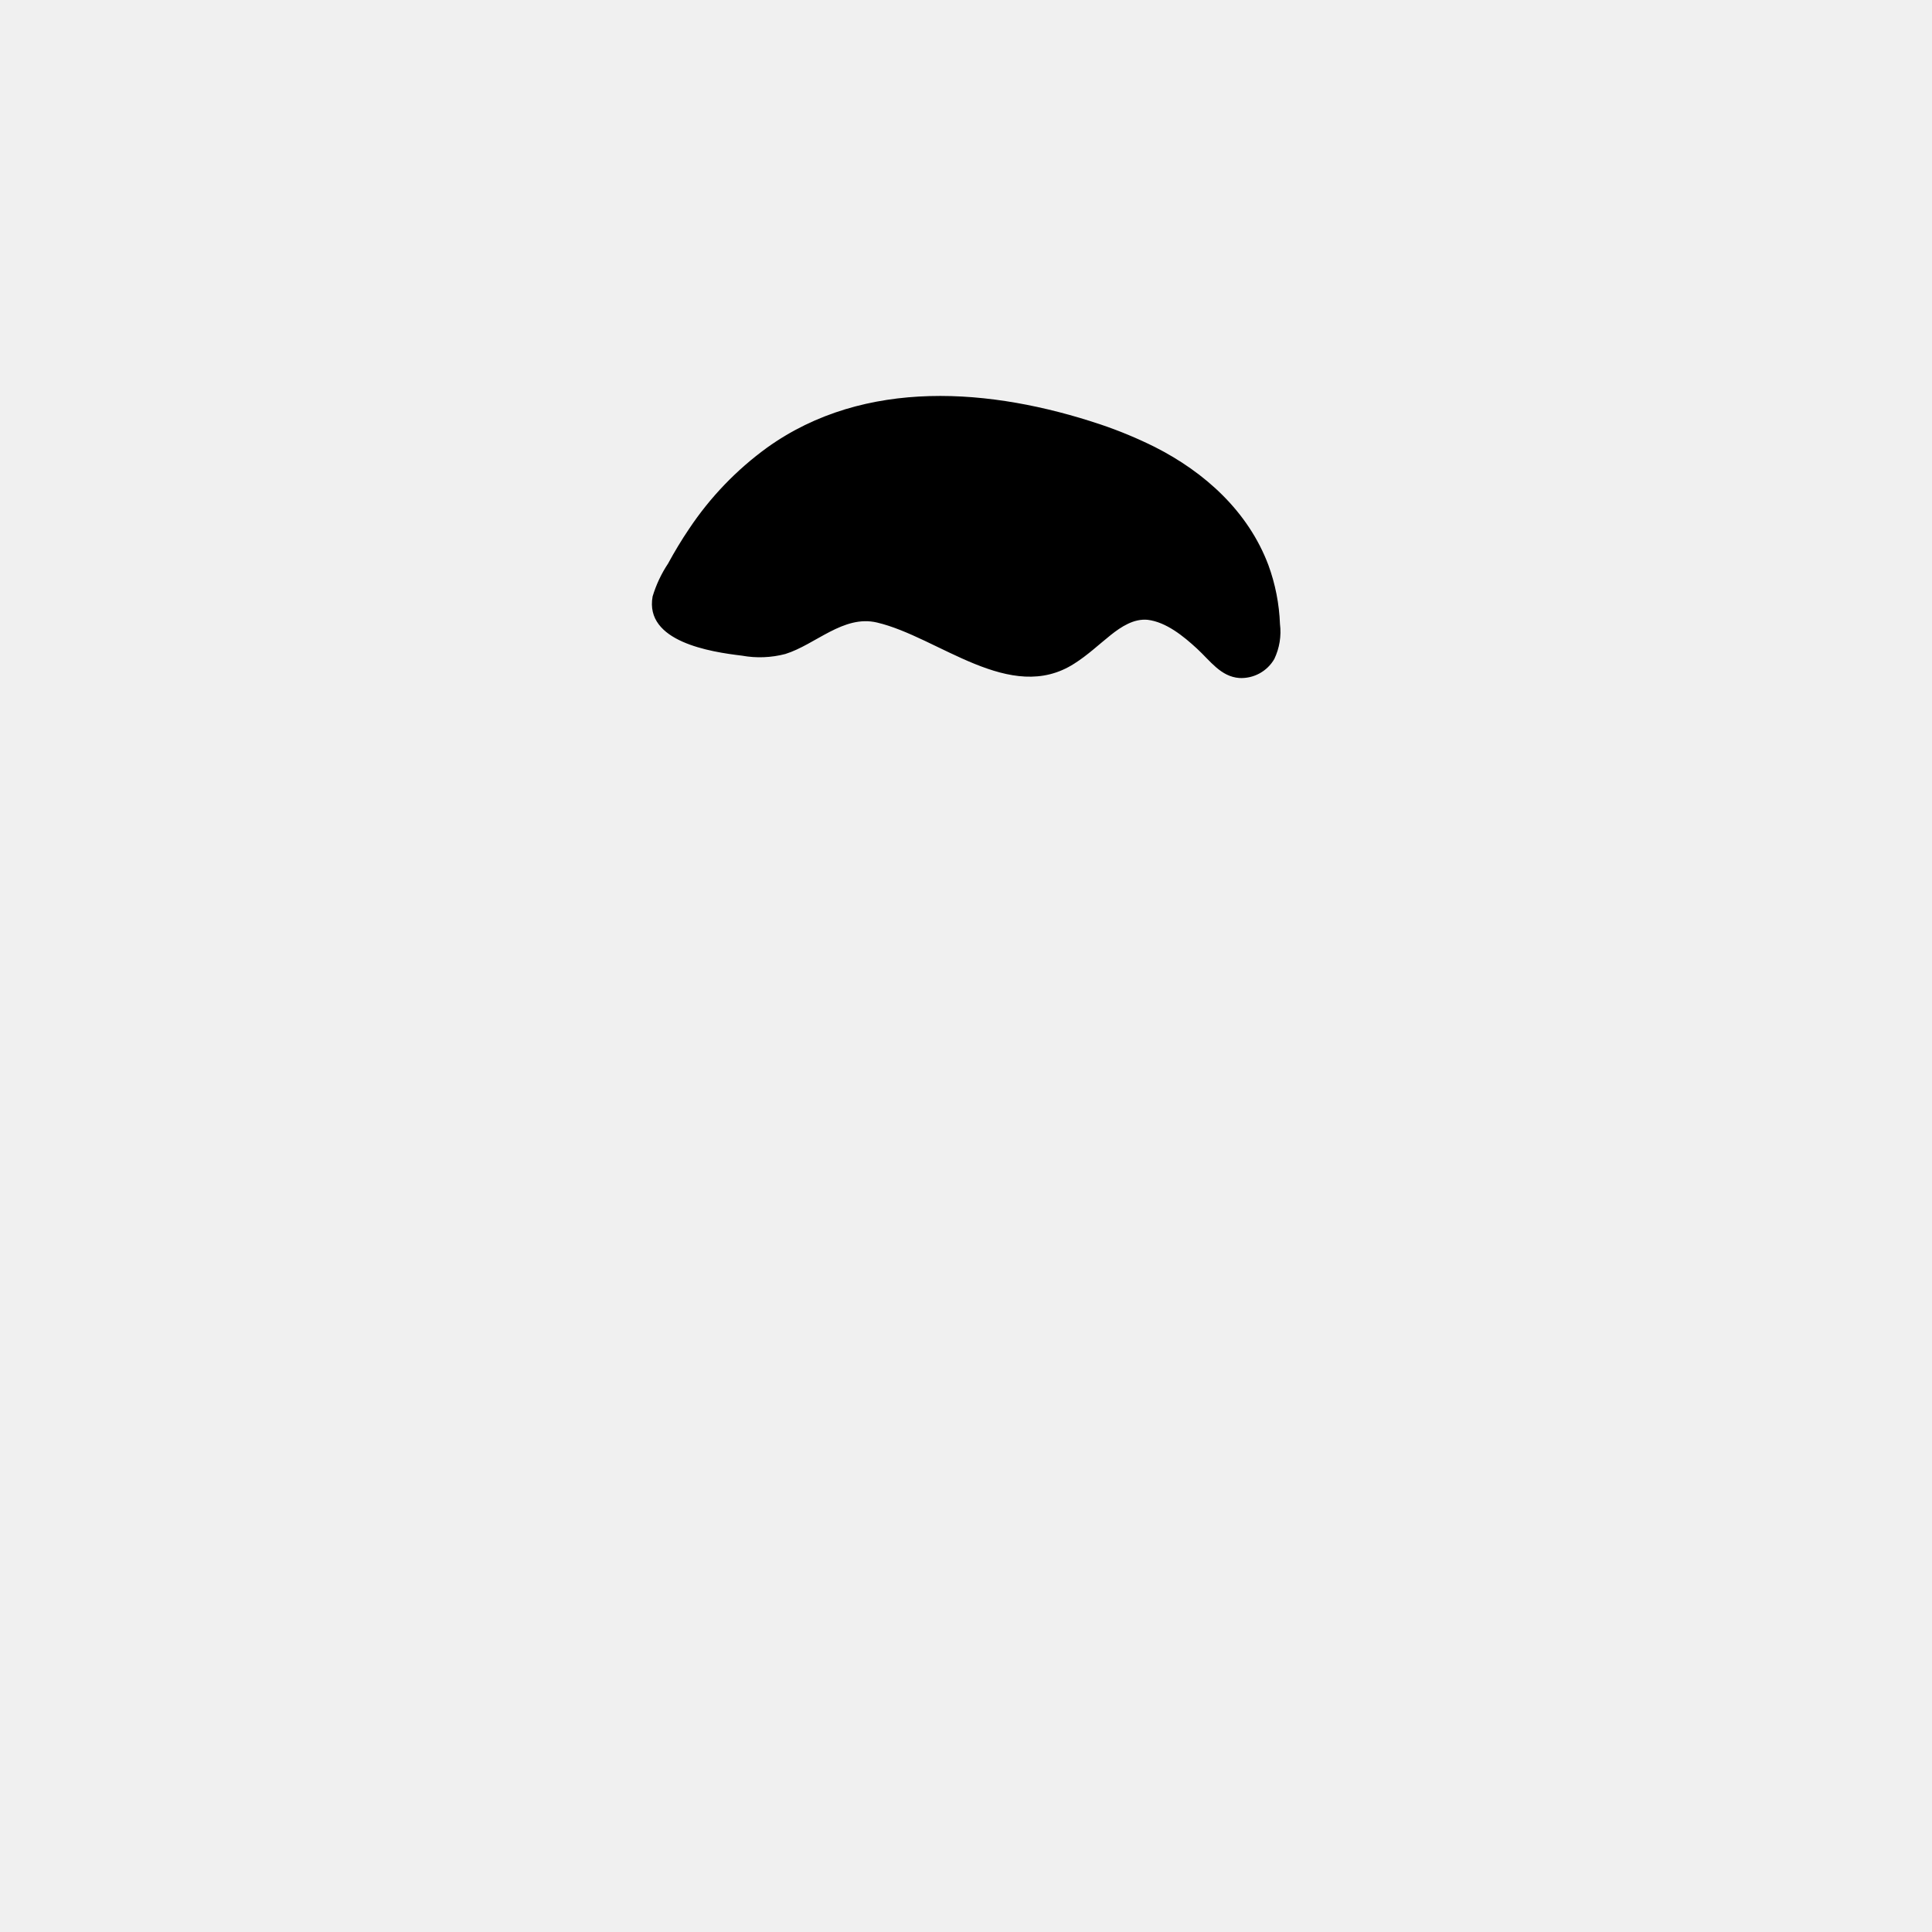
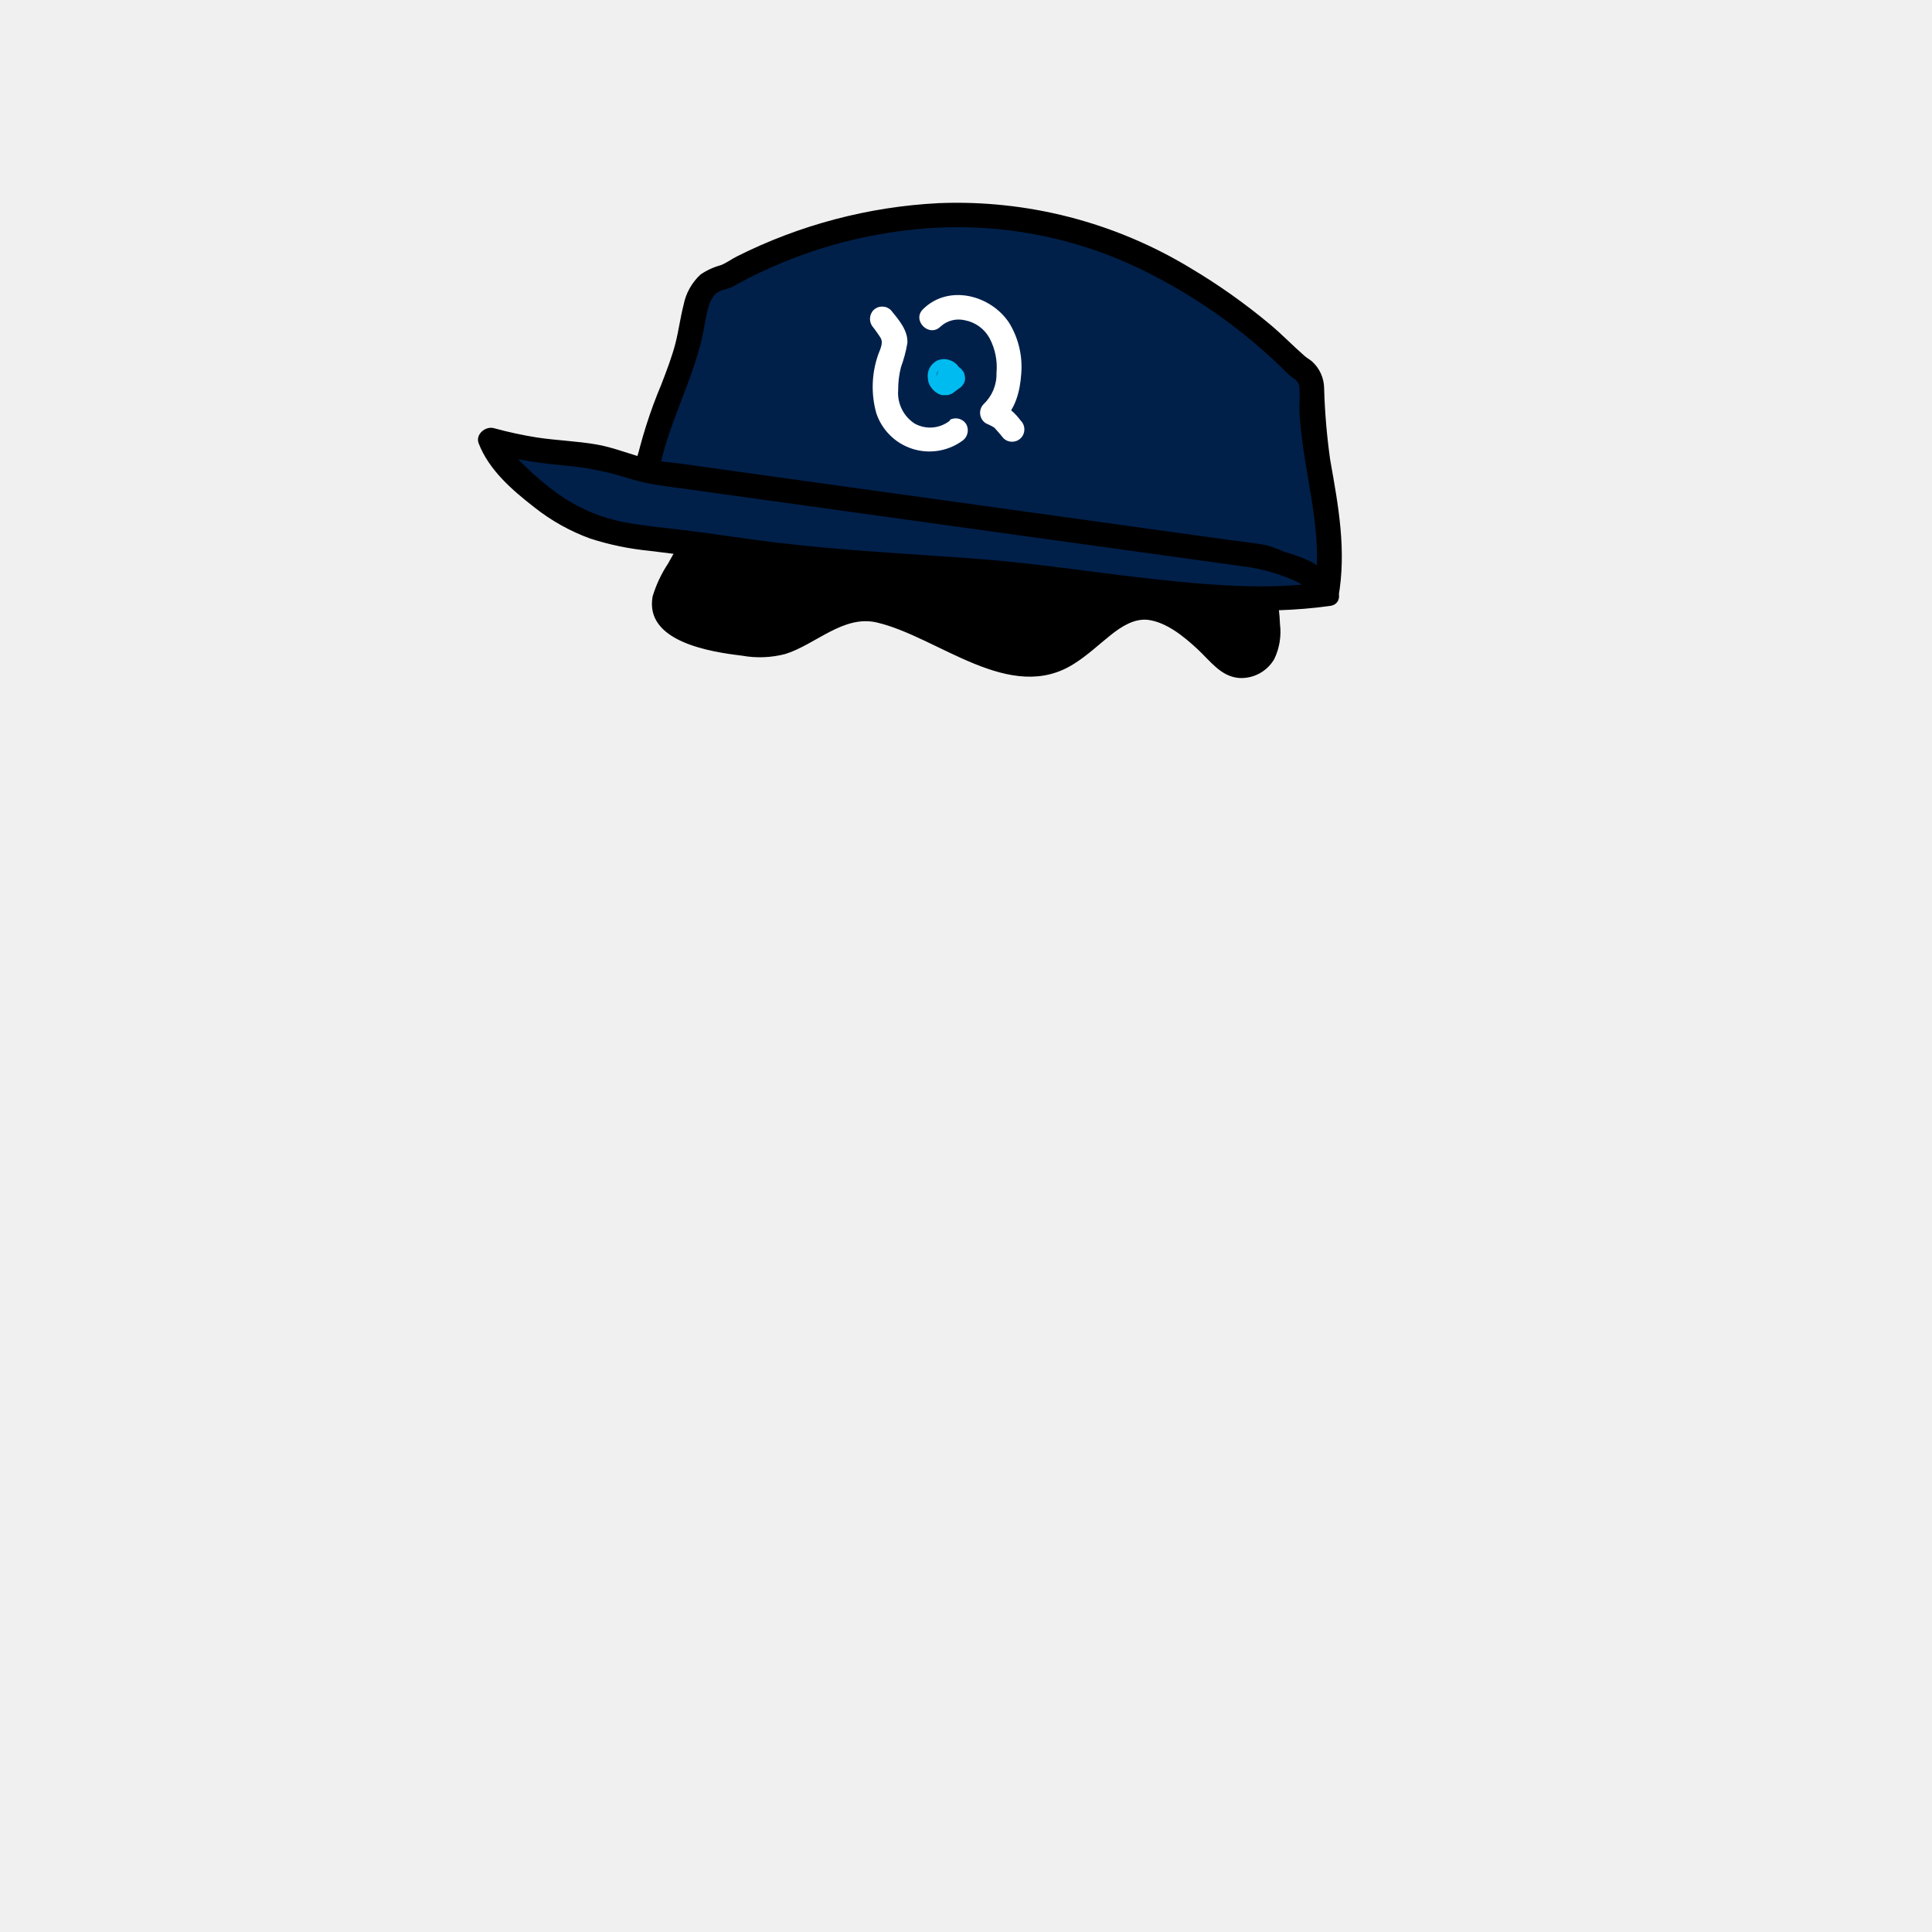
<svg xmlns="http://www.w3.org/2000/svg" viewBox="0 0 235 235">
-   <g id="hair-2">
-     <g class="c-hair">
+   <g class="hair-2">
+     <g id="c-hair">
      <path d="M133.44,53.07C96.25,40.54,84.63,65.38,81.27,71.72s11.86,6.79,11.86,6.79c4.64-.24,8.49-5.18,13.09-4.38,6.61,1.15,14.09,7.5,20.71,6.52,4.52-.67,7.82-6.9,12.36-6.78,3,.08,6.63,3,9.65,6.17,1.95,2,5.16.59,5.26-2.36C154.43,70.38,151.5,59.15,133.44,53.07Z" />
    </g>
    <path id="stroke" d="M155.69,75.9a23.41,23.41,0,0,0-1.41-7.17c-2.45-6.51-7.72-11.28-13.83-14.37a52.27,52.27,0,0,0-6.61-2.74c-13.23-4.42-28.63-5.7-40.54,2.83a38.77,38.77,0,0,0-9.47,9.86c-.93,1.37-1.78,2.79-2.57,4.24a15.09,15.09,0,0,0-1.88,4c-1,5.52,7.08,6.75,10.86,7.2a12.22,12.22,0,0,0,5.28-.2c3.69-1.15,7.07-4.79,11.15-3.83,7.5,1.76,16.21,10,24,5,1.59-1,3-2.33,4.45-3.49,1.26-1,2.79-2,4.47-1.84,2.26.27,4.37,2,6,3.5s2.89,3.41,5.16,3.58A4.64,4.64,0,0,0,155,80.16,7.67,7.67,0,0,0,155.69,75.9Zm-4.06,3.48a1.46,1.46,0,0,1-1.41-.19,33.82,33.82,0,0,1-2.66-2.57A19.45,19.45,0,0,0,142,73c-3.67-1.45-6.74.35-9.55,2.65a26,26,0,0,1-4,3,7.47,7.47,0,0,1-5,.45c-4.15-.85-7.87-3.12-11.74-4.75a20,20,0,0,0-5.74-1.71,10.28,10.28,0,0,0-5.4,1.24C98.07,75,95.55,77.09,92.74,77a29.72,29.72,0,0,1-5.16-.65,18,18,0,0,1-3.12-.91,5.28,5.28,0,0,1-1.93-1.3c-.36-.5-.31-.93.08-1.73.21-.45.46-.89.7-1.34.66-1.25,1.35-2.48,2.1-3.68a37.26,37.26,0,0,1,7.42-8.78c9.42-8.09,22.21-8.75,33.84-5.94,2.15.52,4.27,1.15,6.37,1.86,6.66,2.27,13.36,5.94,17,12.21a20.17,20.17,0,0,1,2.4,6.69C152.69,74.9,153.45,78.63,151.63,79.38Z" />
+     <g class="accessory-1">
+       <path d="M77.29,58.64c6.06-3.55,12.78-4.58,19.26-4.34s12.81,1.68,19.17,2.86c11.68,2.17,23.68,3.48,34.46,8.92,3.39,1.7,8.49,3.14,10.66,6.75,1.6-9.18-1.87-14.93-1.8-24.17a5.17,5.17,0,0,0-.21-1.86c-.3-.8-.84-3.85-1.48-4.25A263.4,263.4,0,0,0,131.91,28.4a30,30,0,0,0-6.62-1.6,39.6,39.6,0,0,0-6.54-.64c-17.56,1.59-18.87,2.56-30.91,8.1a7.73,7.73,0,0,0-2.42,1.13c-1.07,1-1.43,2.83-1.7,4.45C82.66,46,77.88,52.08,76.83,58.27" fill="#00204a" />
+       <path d="M160.84,72.83c-13.27,1.91-30.57-2.08-43.95-2.88-9.85-.6-19.71-1.24-29.46-2.74-12-1.83-16.56-.54-25.29-9a11.2,11.2,0,0,1-3-4.15c9,2.45,10.17.58,19,3.79l23.49-14L161.2,70Z" fill="#00204a" />
+       <path d="M124.19,51.21a7.18,7.18,0,0,0-2.72-2.29l.31,2.35c1.73-1.35,2.3-3.71,2.44-5.8a10.27,10.27,0,0,0-1.44-6.15c-2.22-3.43-7.39-4.8-10.51-1.71-1.38,1.36.74,3.48,2.12,2.12a3.27,3.27,0,0,1,3-.77,4.35,4.35,0,0,1,3,2.22,7.58,7.58,0,0,1,.82,4.19,5,5,0,0,1-1.56,3.78,1.51,1.51,0,0,0,.3,2.36c.24.11.49.21.72.34l.3.19c-.16-.1-.15-.14,0,0,.39.42.74.85,1.11,1.29a1.5,1.5,0,0,0,2.12-2.12Z" fill="#fff" />
+       <path d="M115.58,51.13a3.86,3.86,0,0,1-4.33.39,4.44,4.44,0,0,1-2-4.07,10.93,10.93,0,0,1,.34-2.79,16.67,16.67,0,0,0,.78-2.93c.09-1.54-1.06-2.85-2-4a1.51,1.51,0,0,0-2.13,0,1.55,1.55,0,0,0,0,2.12s.16.2,0,0l.23.31c.22.3.43.6.63.92.44.71-.17,1.6-.38,2.35a11.86,11.86,0,0,0-.13,6.83,6.81,6.81,0,0,0,10.4,3.4,1.55,1.55,0,0,0,.54-2.06,1.5,1.5,0,0,0-2-.53Z" fill="#fff" />
+       <path d="M115.14,44.63l-.82.62.76-.21h0l.39.05a.77.77,0,0,1-.19-.05l.36.15a1.18,1.18,0,0,1-.19-.11l.3.23a.73.73,0,0,1-.17-.18l.23.31a.94.94,0,0,1-.12-.22l.15.36a.88.88,0,0,1-.07-.23l0,.4a1.34,1.34,0,0,1,0-.2l0,.4a.75.75,0,0,1,0-.16l-.15.36s0-.09.07-.13l-.23.31a.47.47,0,0,1,.1-.1l-.31.23.1-.05-.36.15a.2.2,0,0,1,.11,0l-.4,0h.15l-.4,0,.16,0-.36-.15a.78.78,0,0,1,.18.11l-.3-.24.15.15-.24-.3a.6.6,0,0,1,.09.13l-.16-.35a.34.34,0,0,1,0,.12l-.06-.4a.14.14,0,0,1,0,.09l.06-.4,0,.1.15-.36a.35.35,0,0,1,0,.08l.24-.3s0,0,0,0a1,1,0,0,0-.31.48,1.36,1.36,0,0,0,0,1.16,1.14,1.14,0,0,0,.31.48l.3.23a1.48,1.48,0,0,0,.76.21l.4-.05a1.53,1.53,0,0,0,.66-.39l0,0a4.08,4.08,0,0,0,.25-.33.05.05,0,0,0,0,0v0a2.43,2.43,0,0,0,.16-.37,1.52,1.52,0,0,0,.08-.56c0-.13,0-.29-.06-.42s0,0,0,0a2.77,2.77,0,0,0-.18-.43.59.59,0,0,0,0-.08c-.09-.13-.19-.25-.29-.37a2.22,2.22,0,0,0-.44-.37,1,1,0,0,0-.17-.1,4,4,0,0,0-.44-.17,2.53,2.53,0,0,0-.48-.08h-.14a3.32,3.32,0,0,0-.44.06,1.7,1.7,0,0,0-.52.22,2.41,2.41,0,0,0-.67.68,2.09,2.09,0,0,0-.3,1.14,3.7,3.7,0,0,0,.06.48l0,.12a2.33,2.33,0,0,0,.11.28c0,.09.08.19.13.28l.06.1a3.57,3.57,0,0,0,.3.38.6.6,0,0,0,.08.08,2.88,2.88,0,0,0,.39.3.41.41,0,0,0,.11.07,3.85,3.85,0,0,0,.47.19,1.64,1.64,0,0,0,.32,0l.21,0a1.06,1.06,0,0,0,.58-.13.46.46,0,0,0,.19-.08l.09-.07.72-.54a1.18,1.18,0,0,0,.42-.38,1.26,1.26,0,0,0,.27-.51,1.22,1.22,0,0,0,0-.6,1.12,1.12,0,0,0-.18-.56l-.24-.3a1.44,1.44,0,0,0-.66-.39l-.4,0a1.57,1.57,0,0,0-.76.2Z" fill="#00bbf0" />
+       <path d="M80.09,57.72c1-5.84,4.07-11.07,5.35-16.84.26-1.18.38-2.41.75-3.57A3.52,3.52,0,0,1,87,35.78c.6-.56,1.42-.57,2.12-.9.33-.16.65-.38,1-.56A56.92,56.92,0,0,1,110.38,28a51.17,51.17,0,0,1,30,5.56,65.86,65.86,0,0,1,15.51,11.15A12.32,12.32,0,0,0,157,45.78c.51.38.94.56,1.05,1.26a17.78,17.78,0,0,1,0,2.31c0,1.56.2,3.11.4,4.65.81,6,2.44,11.77,1.42,17.87l2.74-.36a8.66,8.66,0,0,0-3-3.12,19.24,19.24,0,0,0-3.37-1.26,14.12,14.12,0,0,0-2.3-.84c-1.6-.28-3.23-.45-4.85-.67l-20.83-2.9-26-3.61L82.83,56.4c-1.22-.17-2.5-.24-3.71-.51-2.2-.5-4.27-1.42-6.53-1.82-2.41-.42-4.87-.49-7.3-.86a49,49,0,0,1-5.22-1.13c-1-.28-2.27.74-1.85,1.84,1.25,3.25,4.06,5.67,6.74,7.76a24.37,24.37,0,0,0,6.84,3.83A34.29,34.29,0,0,0,79,67c3.19.41,6.39.77,9.57,1.24,8.67,1.27,17.42,1.93,26.17,2.47,7.43.46,14.77,1.44,22.15,2.33,8.25,1,16.63,1.82,24.9.66,1.91-.27,1.1-3.16-.79-2.89-6.9,1-14,.35-20.89-.4-7-.77-14.07-1.9-21.15-2.43-8.21-.62-16.43-1-24.62-2-3.74-.44-7.47-1.06-11.22-1.51-2.48-.29-5-.52-7.44-1a20.6,20.6,0,0,1-7-2.85,30.68,30.68,0,0,1-3.72-2.9c-1.44-1.31-3-2.72-3.76-4.59L59.27,55a54.56,54.56,0,0,0,9.06,1.59,36.44,36.44,0,0,1,7.8,1.49,25.64,25.64,0,0,0,4.43,1l17.5,2.43,25.53,3.55,22.15,3.07,6.39.89a22.71,22.71,0,0,1,5.42,1.65A5.28,5.28,0,0,1,160.06,73c.62,1,2.52,1,2.74-.36,1-5.71,0-11.07-1-16.7a77.63,77.63,0,0,1-.74-8.75A4.46,4.46,0,0,0,159.63,44c-.39-.34-.65-.44-.93-.69-1.46-1.27-2.79-2.67-4.29-3.91a74,74,0,0,0-9.6-6.79,54.81,54.81,0,0,0-30.64-7.9A61.63,61.63,0,0,0,89.61,31.2c-.63.32-1.26.79-1.92,1.05a8.24,8.24,0,0,0-2.48,1.14,6.81,6.81,0,0,0-2.06,3.69c-.4,1.56-.6,3.15-1,4.71s-1.09,3.37-1.72,5a57.82,57.82,0,0,0-3.2,10.1c-.34,1.89,2.55,2.7,2.9.8Z" />
+     </g>
  </g>
</svg>
